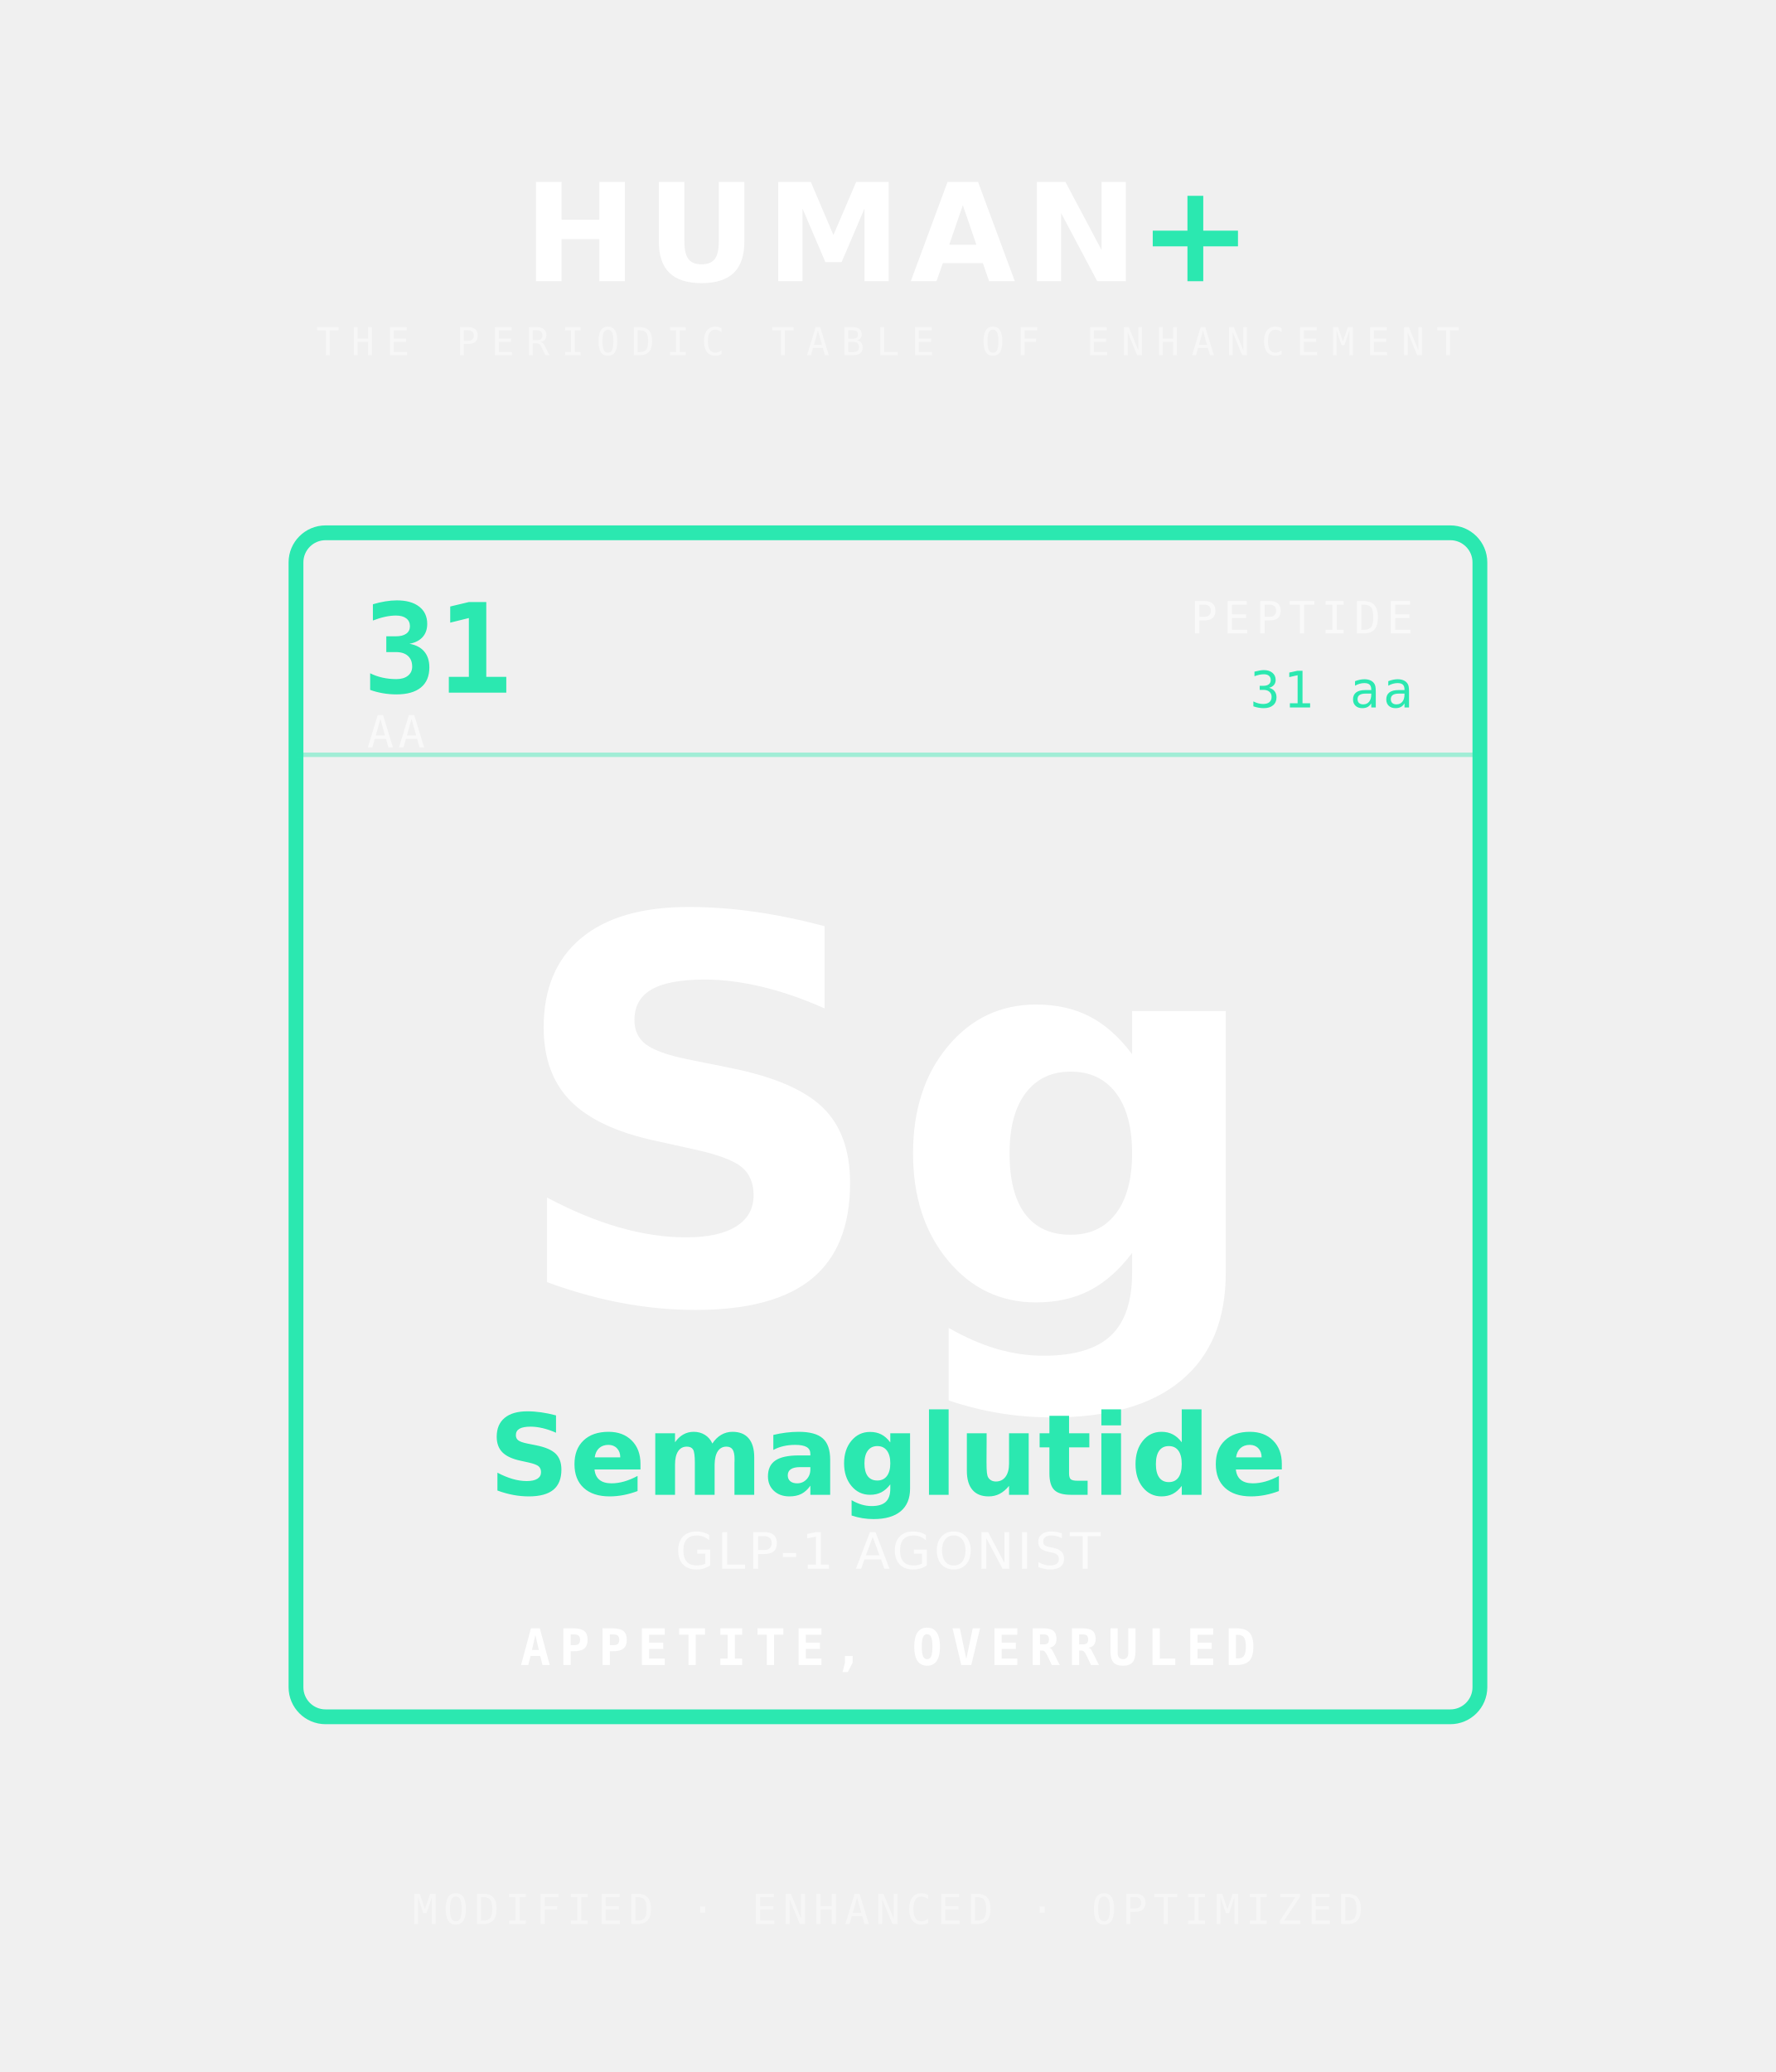
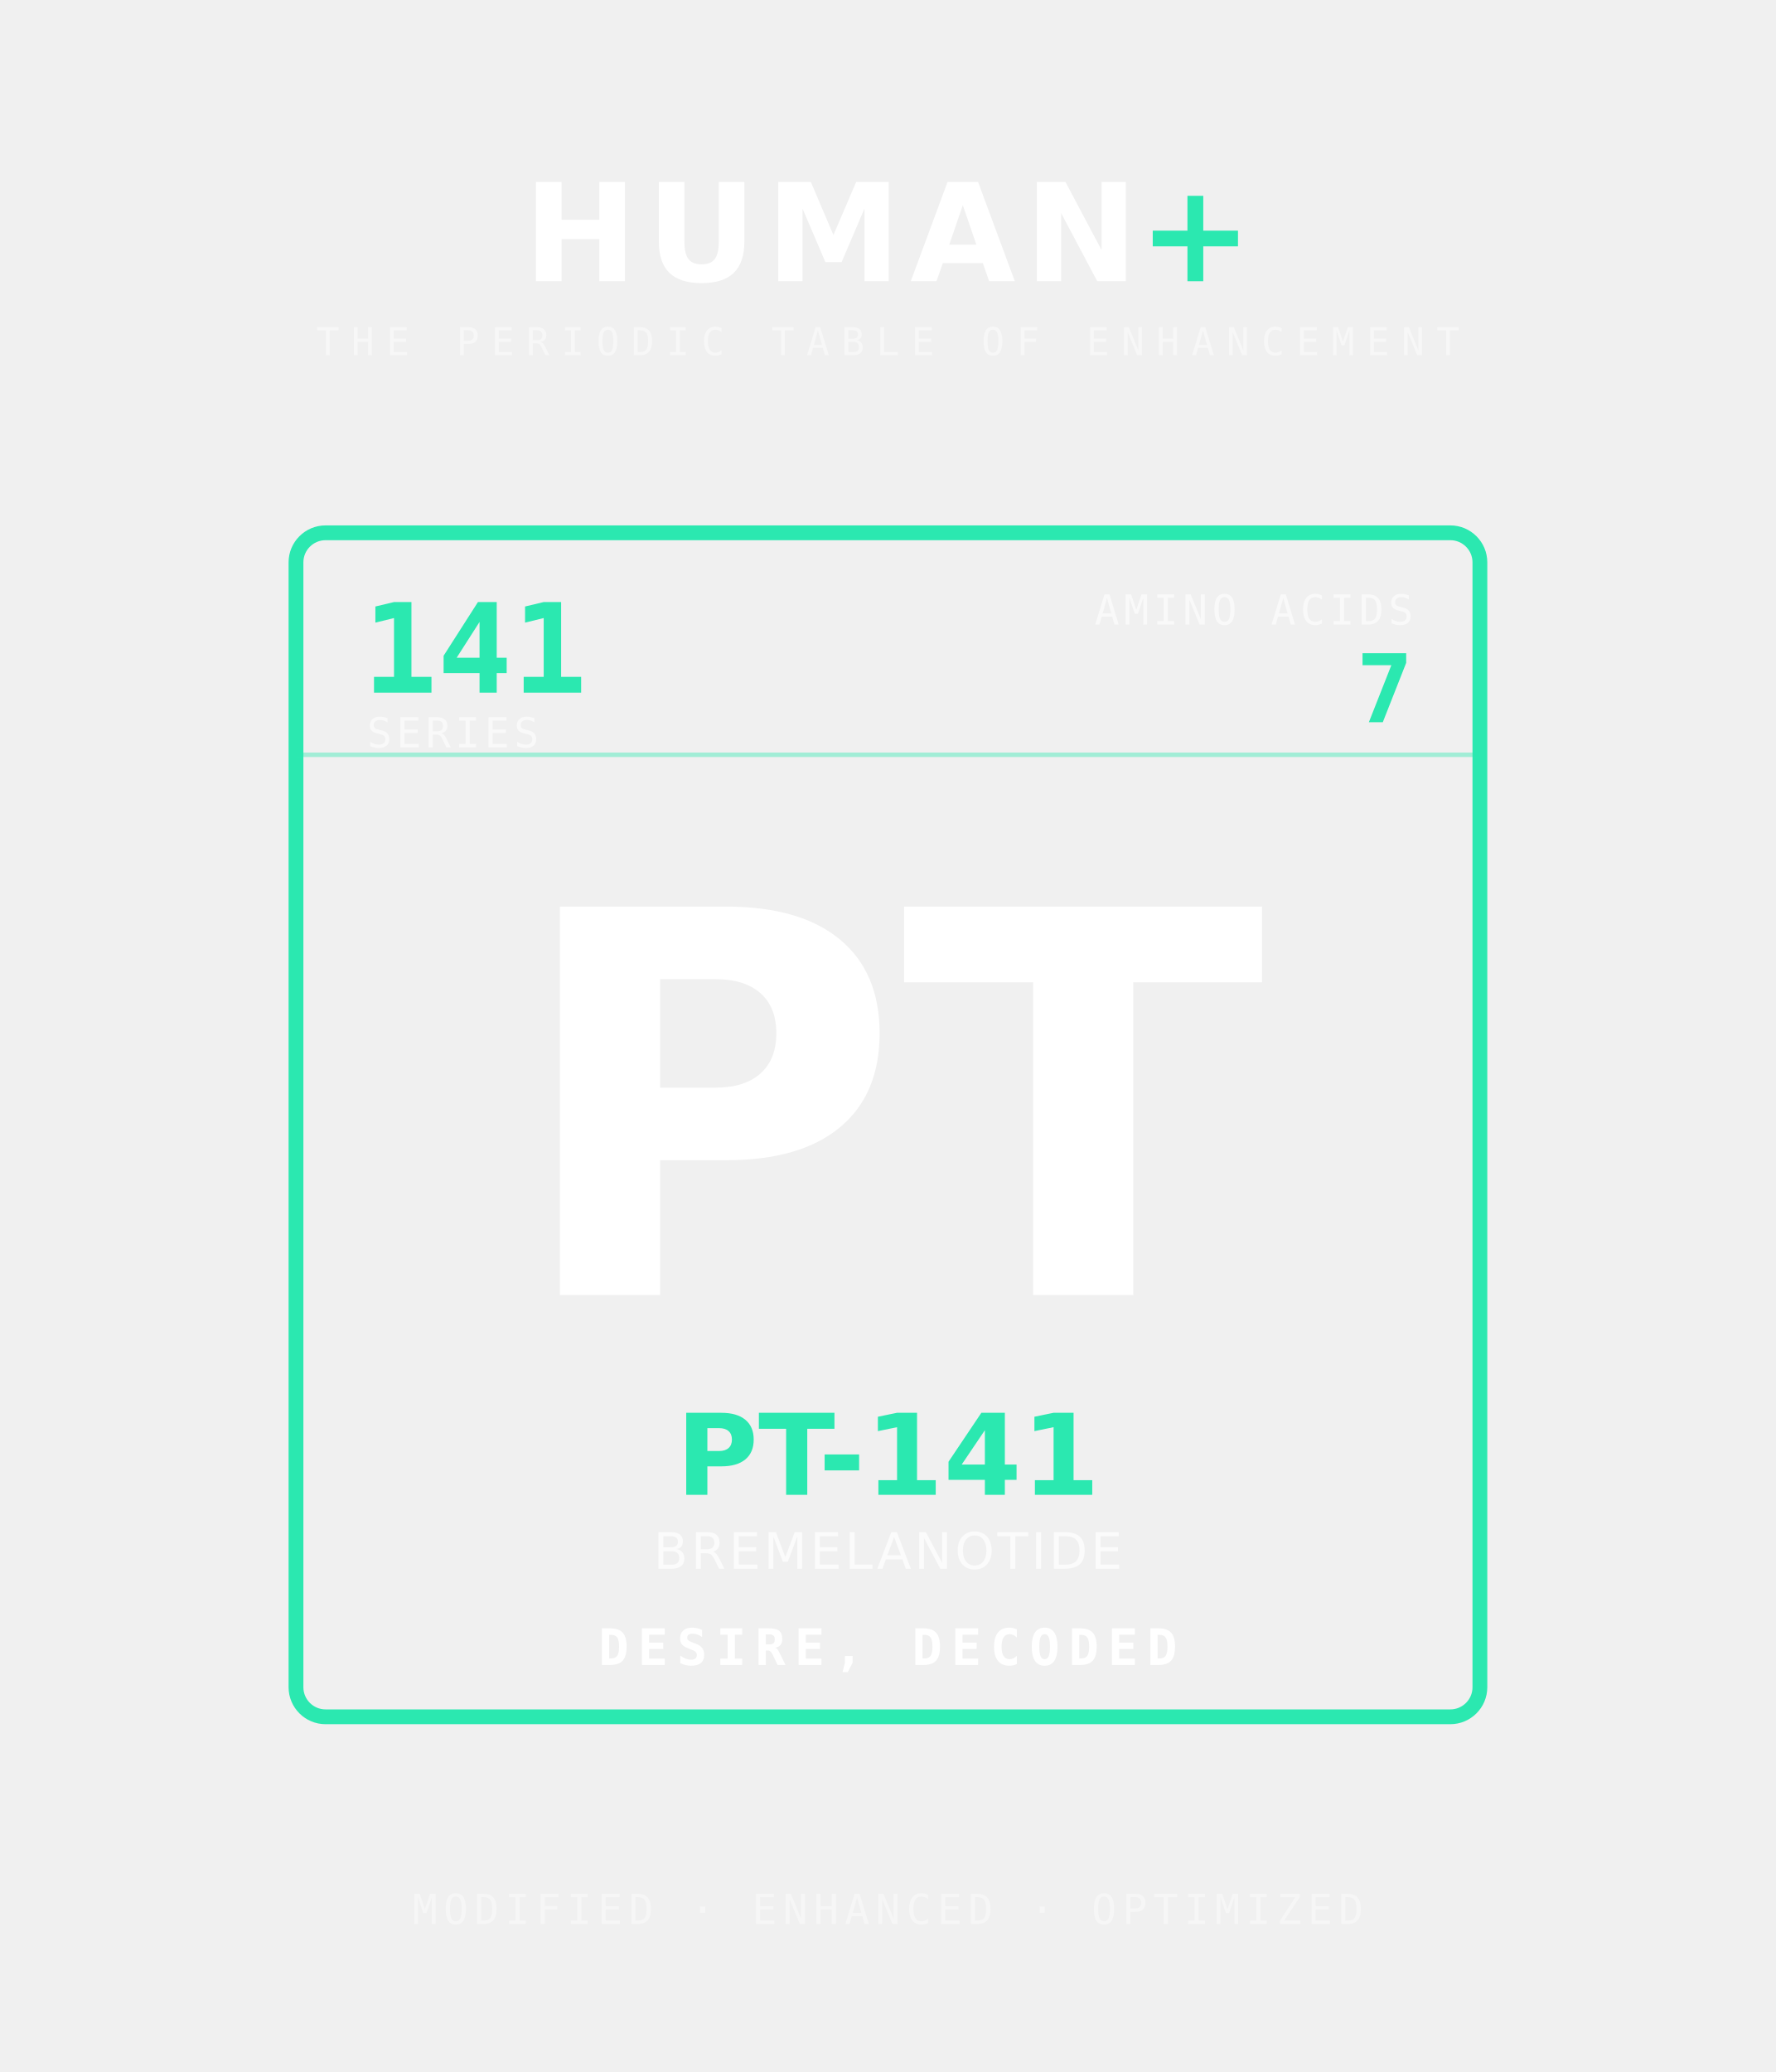
<svg xmlns="http://www.w3.org/2000/svg" viewBox="0 0 1200 1400" width="1200" height="1400">
  <text x="600" y="190" font-family="DejaVu Sans, Liberation Sans, Arial, sans-serif" font-size="92" font-weight="800" text-anchor="middle" letter-spacing="6" fill="#FFFFFF">HUMAN<tspan fill="#2BE8B0">+</tspan>
  </text>
  <text x="600" y="240" font-family="DejaVu Sans Mono, Liberation Mono, monospace" font-size="26" text-anchor="middle" letter-spacing="8" fill="#FFFFFF" fill-opacity="0.45">THE PERIODIC TABLE OF ENHANCEMENT</text>
  <rect x="200" y="360" width="800" height="800" rx="20" fill="none" stroke="#2BE8B0" stroke-width="10" />
  <line x1="200" y1="510" x2="1000" y2="510" stroke="#2BE8B0" stroke-width="3" stroke-opacity="0.4" />
-   <text x="245" y="468" font-family="DejaVu Sans Mono, Liberation Mono, monospace" font-size="84" font-weight="700" fill="#2BE8B0">31</text>
-   <text x="248" y="505" font-family="DejaVu Sans Mono, Liberation Mono, monospace" font-size="30" letter-spacing="3" fill="#FFFFFF" fill-opacity="0.6">AA</text>
-   <text x="955" y="428" font-family="DejaVu Sans Mono, Liberation Mono, monospace" font-size="30" letter-spacing="4" text-anchor="end" fill="#FFFFFF" fill-opacity="0.6">PEPTIDE</text>
-   <text x="955" y="478" font-family="DejaVu Sans Mono, Liberation Mono, monospace" font-size="34" letter-spacing="2" text-anchor="end" fill="#2BE8B0">31 aa</text>
-   <text x="600.0" y="880" font-family="DejaVu Sans, Liberation Sans, Arial, sans-serif" font-size="360" font-weight="800" text-anchor="middle" fill="#FFFFFF">Sg</text>
-   <text x="600.0" y="1010" font-family="DejaVu Sans, Liberation Sans, Arial, sans-serif" font-size="76" font-weight="800" text-anchor="middle" fill="#2BE8B0">Semaglutide</text>
-   <text x="600.0" y="1060" font-family="DejaVu Sans, Liberation Sans, Arial, sans-serif" font-size="34" letter-spacing="2" text-anchor="middle" fill="#FFFFFF" fill-opacity="0.7">GLP-1 AGONIST</text>
-   <text x="600.0" y="1125" font-family="DejaVu Sans Mono, Liberation Mono, monospace" font-size="34" font-weight="700" letter-spacing="6" text-anchor="middle" fill="#FFFFFF">APPETITE, OVERRULED</text>
+   <text x="245" y="468" font-family="DejaVu Sans Mono, Liberation Mono, monospace" font-size="84" font-weight="700" fill="#2BE8B0">141</text>
+   <text x="248" y="505" font-family="DejaVu Sans Mono, Liberation Mono, monospace" font-size="28" letter-spacing="3" fill="#FFFFFF" fill-opacity="0.6">SERIES</text>
+   <text x="955" y="422" font-family="DejaVu Sans Mono, Liberation Mono, monospace" font-size="28" letter-spacing="3" text-anchor="end" fill="#FFFFFF" fill-opacity="0.6">AMINO ACIDS</text>
+   <text x="955" y="488" font-family="DejaVu Sans Mono, Liberation Mono, monospace" font-size="64" font-weight="700" text-anchor="end" fill="#2BE8B0">7</text>
+   <text x="600.0" y="875" font-family="DejaVu Sans, Liberation Sans, Arial, sans-serif" font-size="360" font-weight="800" text-anchor="middle" fill="#FFFFFF">PT</text>
+   <text x="600.0" y="1010" font-family="DejaVu Sans, Liberation Sans, Arial, sans-serif" font-size="76" font-weight="800" text-anchor="middle" fill="#2BE8B0">PT-141</text>
+   <text x="600.0" y="1060" font-family="DejaVu Sans, Liberation Sans, Arial, sans-serif" font-size="34" letter-spacing="2" text-anchor="middle" fill="#FFFFFF" fill-opacity="0.7">BREMELANOTIDE</text>
+   <text x="600.0" y="1125" font-family="DejaVu Sans Mono, Liberation Mono, monospace" font-size="34" font-weight="700" letter-spacing="6" text-anchor="middle" fill="#FFFFFF">DESIRE, DECODED</text>
  <text x="600" y="1300" font-family="DejaVu Sans Mono, Liberation Mono, monospace" font-size="28" letter-spacing="4" text-anchor="middle" fill="#FFFFFF" fill-opacity="0.4">MODIFIED · ENHANCED · OPTIMIZED</text>
</svg>
